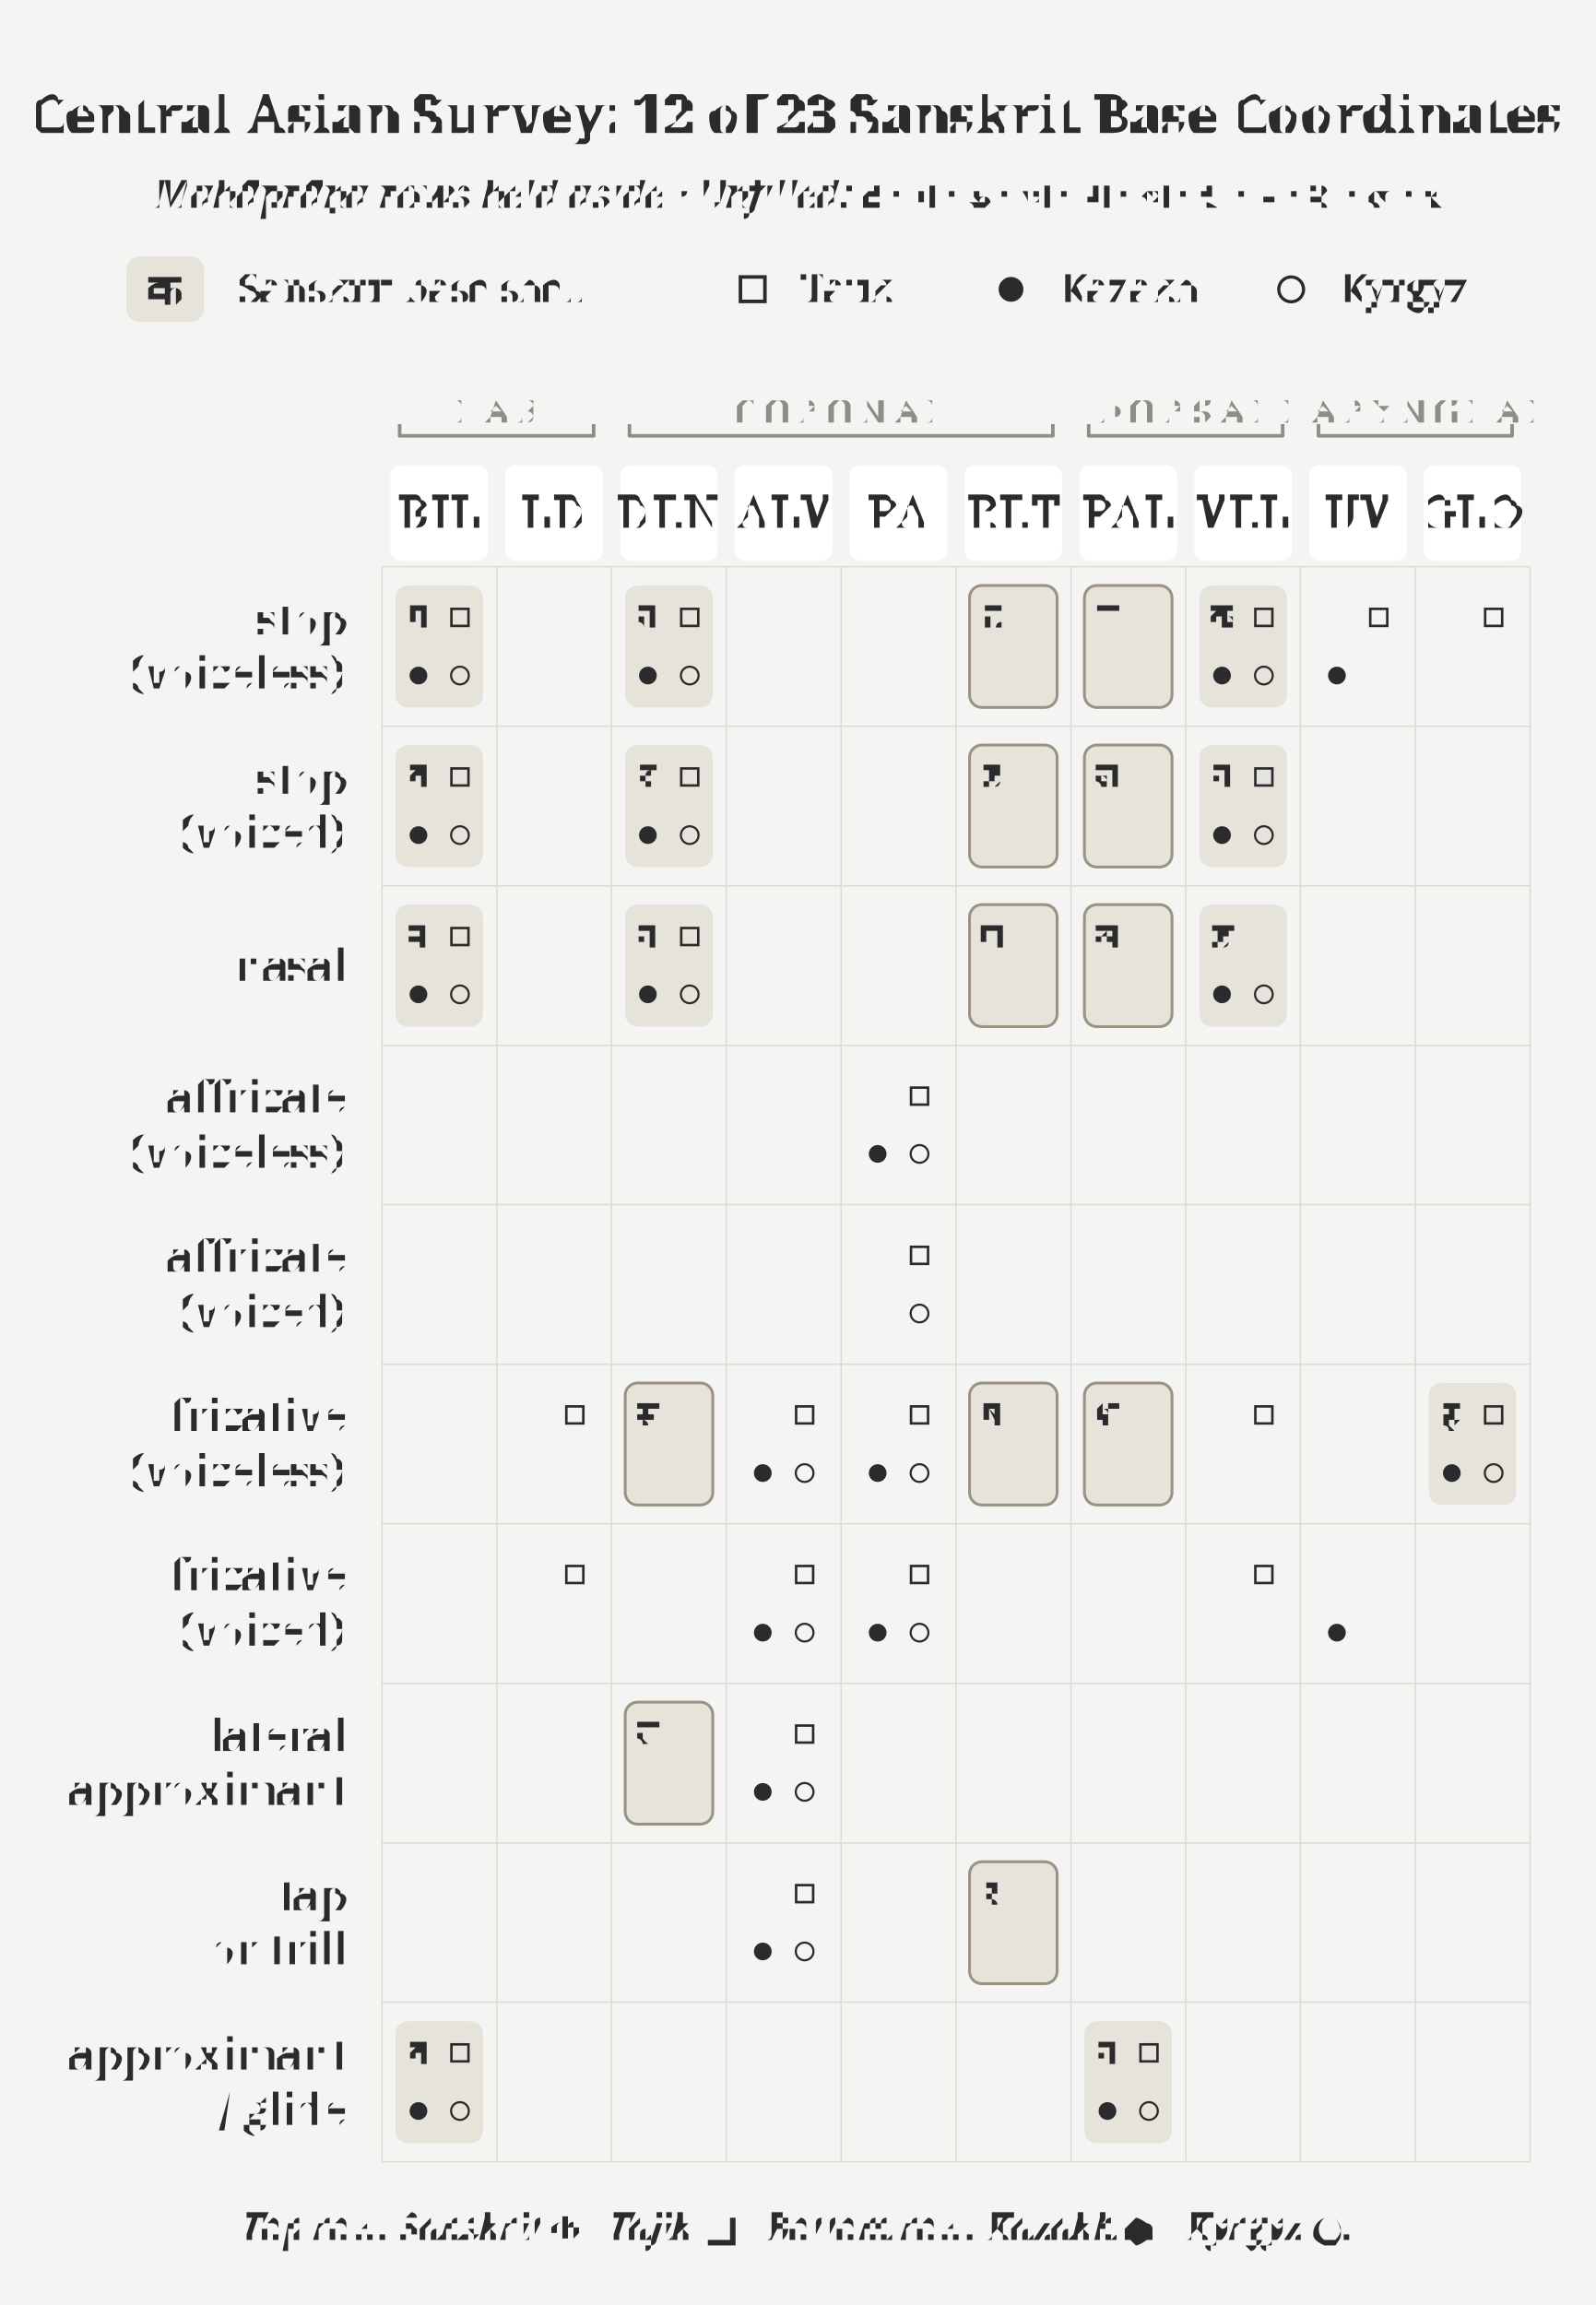
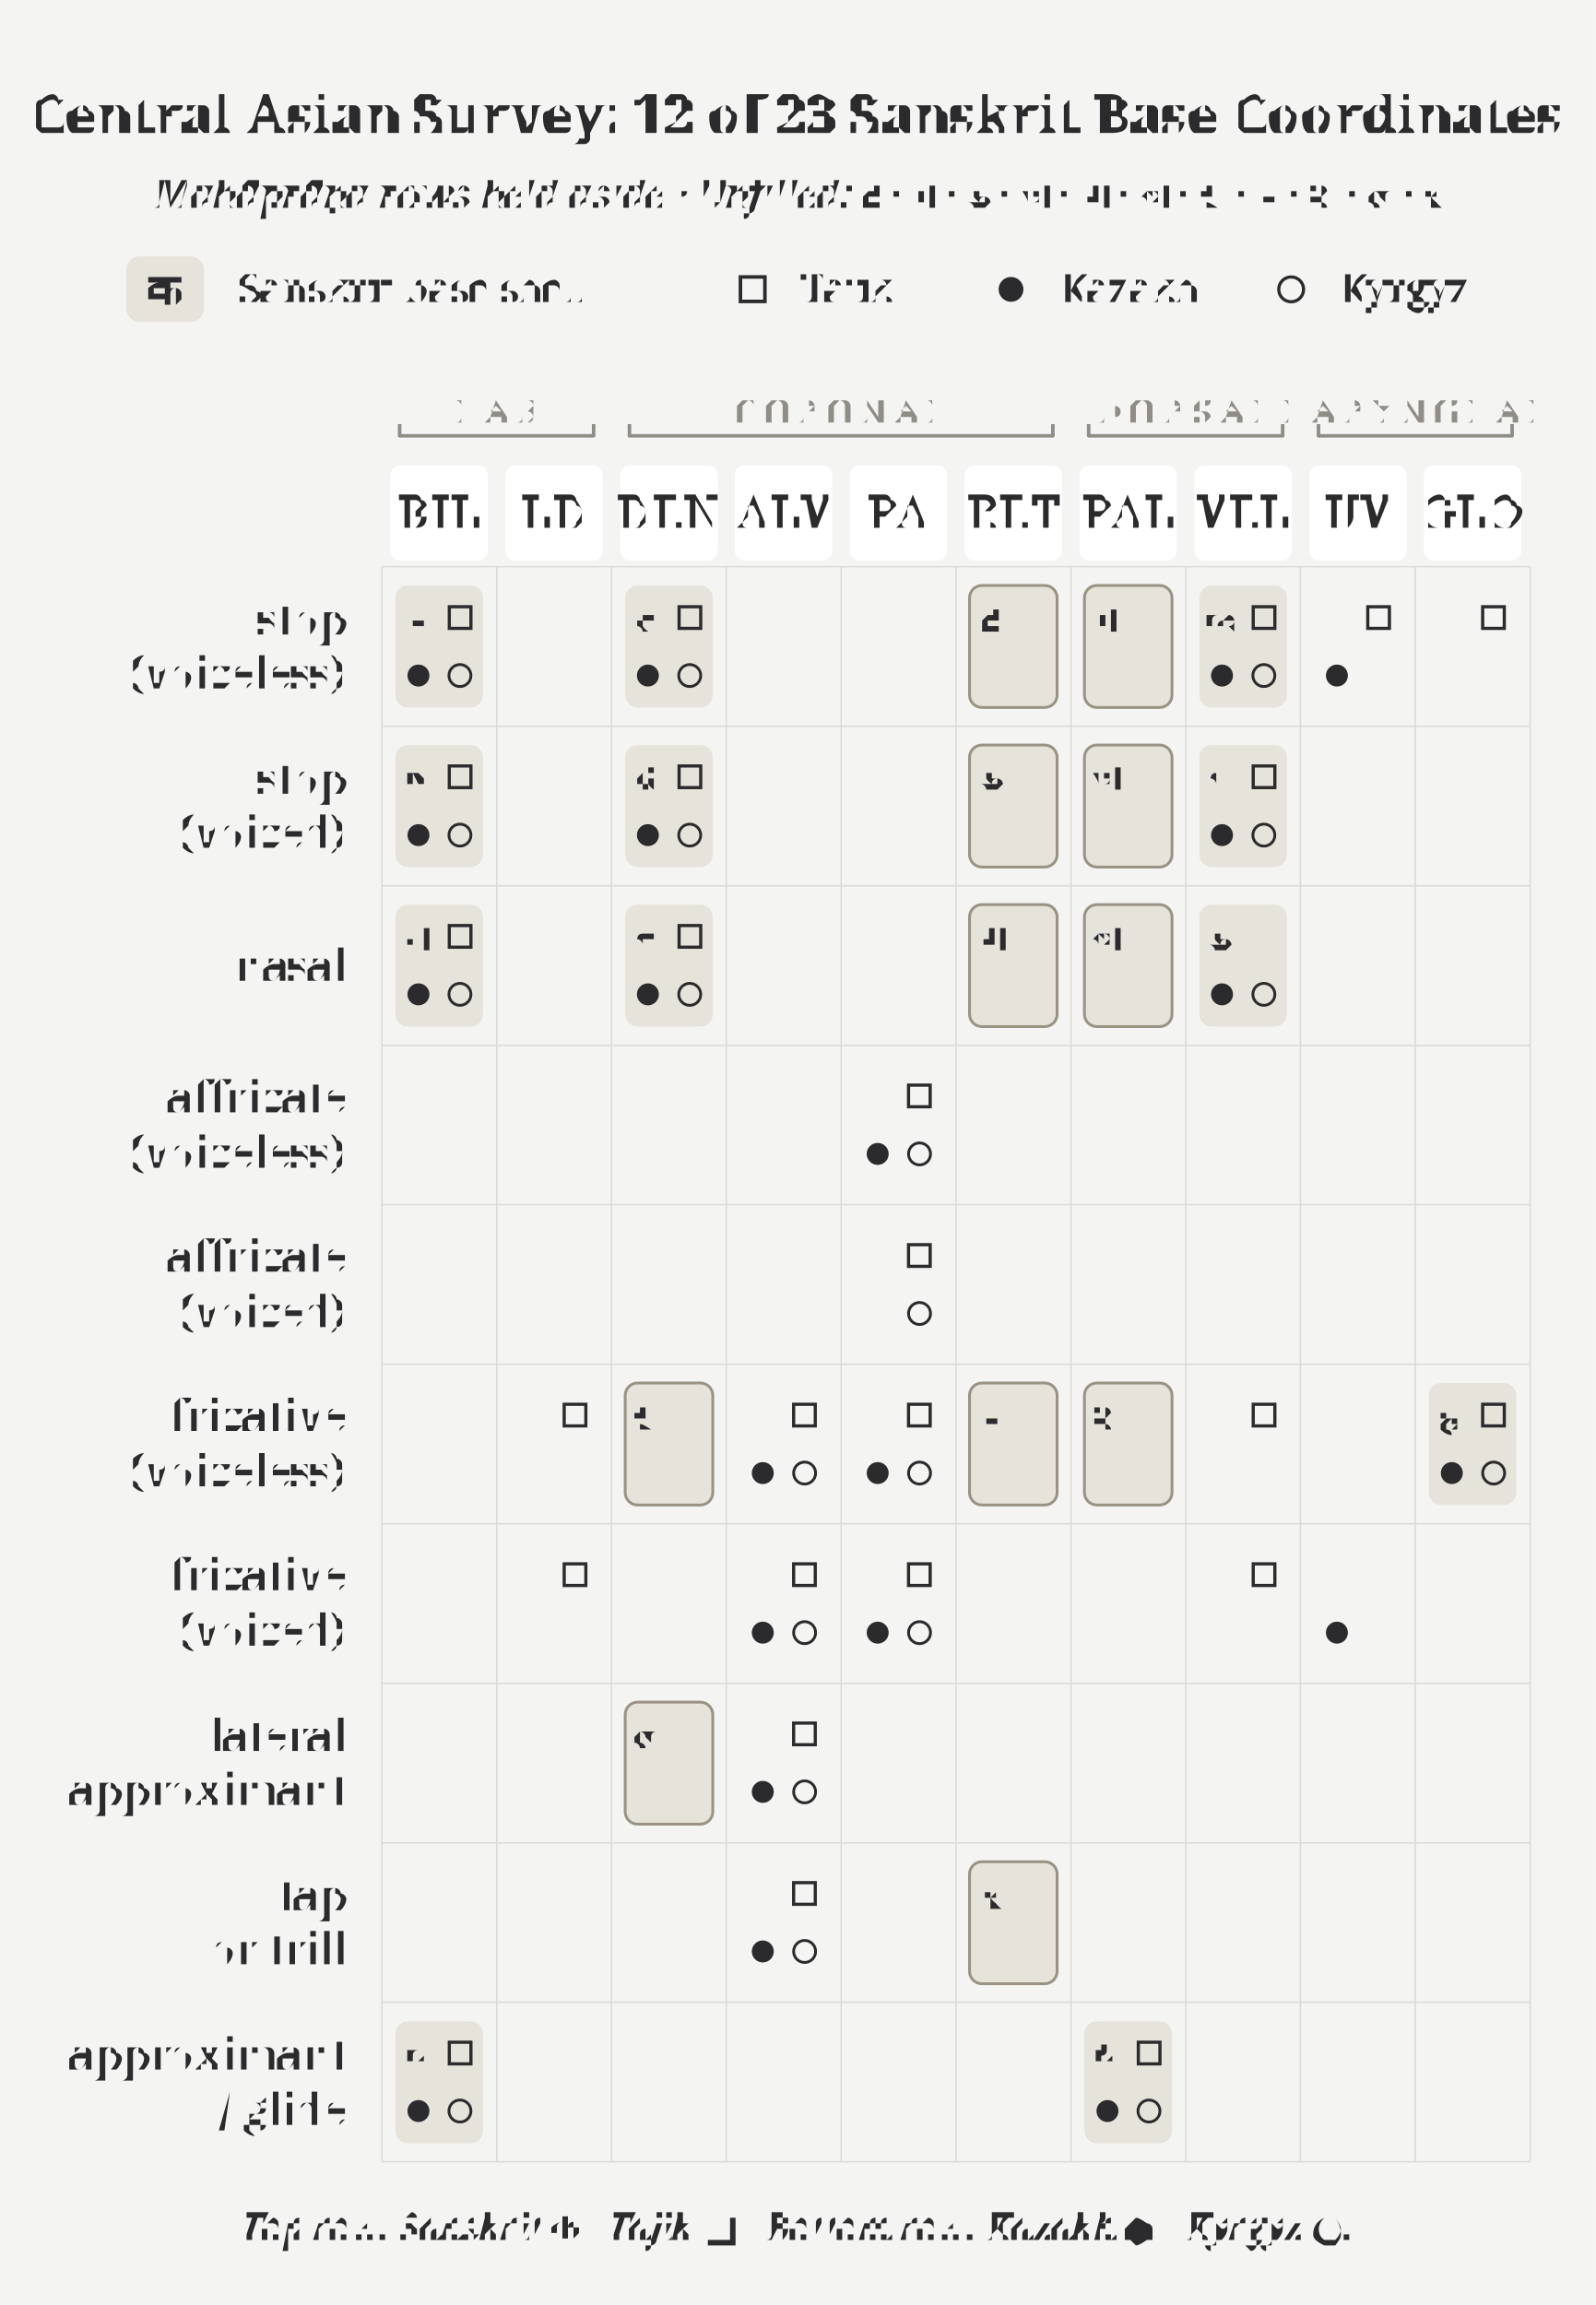
<svg xmlns="http://www.w3.org/2000/svg" width="4.5in" height="6.5in" viewBox="0 0 4.5 6.5">
  <rect x="0" y="0" width="4.5" height="6.5" fill="#f4f4f3" />
  <text x="2.25" y="0.32" text-anchor="middle" dominant-baseline="middle" font-size="0.151" font-weight="700" fill="#2b2b2d" font-family="'Gentium Book Plus', Charter, 'Charis SIL', Georgia, serif">Central Asian Survey: 12 of 23 Sanskrit Base Coordinates</text>
  <text x="2.25" y="0.547" text-anchor="middle" dominant-baseline="middle" font-size="0.111" font-style="italic" fill="#2b2b2d" font-family="'Gentium Book Plus', Charter, 'Charis SIL', Georgia, serif">Mahāprāṇa rows held aside · Unfilled: <tspan font-style="normal" font-family="'Adobe Devanagari', 'Noto Sans Devanagari', 'Mangal', 'Kohinoor Devanagari', serif">ट · च · ड · ज · ण · ञ · स · ष · श · ल · र</tspan>
  </text>
  <rect x="1.115" y="1.651" width="0.247" height="0.344" rx="0.035" fill="#e6e3db" stroke="none" />
  <rect x="1.115" y="2.101" width="0.247" height="0.344" rx="0.035" fill="#e6e3db" stroke="none" />
  <rect x="1.115" y="2.551" width="0.247" height="0.344" rx="0.035" fill="#e6e3db" stroke="none" />
  <rect x="1.115" y="5.7" width="0.247" height="0.344" rx="0.035" fill="#e6e3db" stroke="none" />
  <rect x="1.763" y="1.651" width="0.247" height="0.344" rx="0.035" fill="#e6e3db" stroke="none" />
  <rect x="1.763" y="2.101" width="0.247" height="0.344" rx="0.035" fill="#e6e3db" stroke="none" />
  <rect x="1.763" y="3.9" width="0.247" height="0.344" rx="0.035" fill="#e6e3db" stroke="#9a9384" stroke-width="0.008" />
  <rect x="1.763" y="2.551" width="0.247" height="0.344" rx="0.035" fill="#e6e3db" stroke="none" />
  <rect x="1.763" y="4.8" width="0.247" height="0.344" rx="0.035" fill="#e6e3db" stroke="#9a9384" stroke-width="0.008" />
  <rect x="2.734" y="1.651" width="0.247" height="0.344" rx="0.035" fill="#e6e3db" stroke="#9a9384" stroke-width="0.008" />
  <rect x="2.734" y="2.101" width="0.247" height="0.344" rx="0.035" fill="#e6e3db" stroke="#9a9384" stroke-width="0.008" />
  <rect x="2.734" y="3.9" width="0.247" height="0.344" rx="0.035" fill="#e6e3db" stroke="#9a9384" stroke-width="0.008" />
  <rect x="2.734" y="2.551" width="0.247" height="0.344" rx="0.035" fill="#e6e3db" stroke="#9a9384" stroke-width="0.008" />
  <rect x="2.734" y="5.25" width="0.247" height="0.344" rx="0.035" fill="#e6e3db" stroke="#9a9384" stroke-width="0.008" />
  <rect x="3.058" y="1.651" width="0.247" height="0.344" rx="0.035" fill="#e6e3db" stroke="#9a9384" stroke-width="0.008" />
  <rect x="3.058" y="2.101" width="0.247" height="0.344" rx="0.035" fill="#e6e3db" stroke="#9a9384" stroke-width="0.008" />
  <rect x="3.058" y="3.9" width="0.247" height="0.344" rx="0.035" fill="#e6e3db" stroke="#9a9384" stroke-width="0.008" />
  <rect x="3.058" y="2.551" width="0.247" height="0.344" rx="0.035" fill="#e6e3db" stroke="#9a9384" stroke-width="0.008" />
  <rect x="3.058" y="5.7" width="0.247" height="0.344" rx="0.035" fill="#e6e3db" stroke="none" />
  <rect x="3.382" y="1.651" width="0.247" height="0.344" rx="0.035" fill="#e6e3db" stroke="none" />
  <rect x="3.382" y="2.101" width="0.247" height="0.344" rx="0.035" fill="#e6e3db" stroke="none" />
  <rect x="3.382" y="2.551" width="0.247" height="0.344" rx="0.035" fill="#e6e3db" stroke="none" />
  <rect x="4.029" y="3.9" width="0.247" height="0.344" rx="0.035" fill="#e6e3db" stroke="none" />
  <rect x="0.356" y="0.723" width="0.219" height="0.185" rx="0.038" fill="#e6e3db" stroke="none" />
  <text x="0.465" y="0.816" text-anchor="middle" dominant-baseline="middle" font-size="0.125" fill="#2b2b2d" font-family="'Adobe Devanagari', 'Noto Sans Devanagari', 'Mangal', 'Kohinoor Devanagari', serif">क</text>
  <text x="0.676" y="0.855" font-size="0.111" fill="#2b2b2d" font-family="'Gentium Book Plus', Charter, 'Charis SIL', Georgia, serif">Sanskrit base shell</text>
  <rect x="2.088" y="0.781" width="0.069" height="0.069" fill="none" stroke="#2b2b2d" stroke-width="0.01" />
  <text x="2.258" y="0.855" font-size="0.111" fill="#2b2b2d" font-family="'Gentium Book Plus', Charter, 'Charis SIL', Georgia, serif">Tajik</text>
  <circle cx="2.851" cy="0.816" r="0.035" fill="#2b2b2d" />
  <text x="2.987" y="0.855" font-size="0.111" fill="#2b2b2d" font-family="'Gentium Book Plus', Charter, 'Charis SIL', Georgia, serif">Kazakh</text>
  <circle cx="3.641" cy="0.816" r="0.035" fill="none" stroke="#2b2b2d" stroke-width="0.009" />
  <text x="3.778" y="0.855" font-size="0.111" fill="#2b2b2d" font-family="'Gentium Book Plus', Charter, 'Charis SIL', Georgia, serif">Kyrgyz</text>
  <path d="M 1.127 1.229 L 1.674 1.229" stroke="#8f8d86" stroke-width="0.01" stroke-linecap="round" />
  <path d="M 1.127 1.229 L 1.127 1.196" stroke="#8f8d86" stroke-width="0.01" />
  <path d="M 1.674 1.229 L 1.674 1.196" stroke="#8f8d86" stroke-width="0.01" />
  <text x="1.401" y="1.159" text-anchor="middle" dominant-baseline="middle" font-size="0.091" letter-spacing="0.025" fill="#8f8d86" font-family="'Gentium Book Plus', Charter, 'Charis SIL', Georgia, serif">LAB</text>
  <path d="M 1.775 1.229 L 2.969 1.229" stroke="#8f8d86" stroke-width="0.01" stroke-linecap="round" />
  <path d="M 1.775 1.229 L 1.775 1.196" stroke="#8f8d86" stroke-width="0.01" />
  <path d="M 2.969 1.229 L 2.969 1.196" stroke="#8f8d86" stroke-width="0.01" />
  <text x="2.372" y="1.159" text-anchor="middle" dominant-baseline="middle" font-size="0.091" letter-spacing="0.025" fill="#8f8d86" font-family="'Gentium Book Plus', Charter, 'Charis SIL', Georgia, serif">CORONAL</text>
  <path d="M 3.07 1.229 L 3.617 1.229" stroke="#8f8d86" stroke-width="0.01" stroke-linecap="round" />
  <path d="M 3.07 1.229 L 3.07 1.196" stroke="#8f8d86" stroke-width="0.01" />
  <path d="M 3.617 1.229 L 3.617 1.196" stroke="#8f8d86" stroke-width="0.01" />
  <text x="3.344" y="1.159" text-anchor="middle" dominant-baseline="middle" font-size="0.091" letter-spacing="0.025" fill="#8f8d86" font-family="'Gentium Book Plus', Charter, 'Charis SIL', Georgia, serif">DORSAL</text>
  <path d="M 3.718 1.229 L 4.264 1.229" stroke="#8f8d86" stroke-width="0.01" stroke-linecap="round" />
  <path d="M 3.718 1.229 L 3.718 1.196" stroke="#8f8d86" stroke-width="0.01" />
  <path d="M 4.264 1.229 L 4.264 1.196" stroke="#8f8d86" stroke-width="0.01" />
  <text x="3.991" y="1.159" text-anchor="middle" dominant-baseline="middle" font-size="0.091" letter-spacing="0.025" fill="#8f8d86" font-family="'Gentium Book Plus', Charter, 'Charis SIL', Georgia, serif">LARYNGEAL</text>
  <rect x="1.101" y="1.312" width="0.275" height="0.269" rx="0.029" fill="#ffffff" stroke="none" />
  <text x="1.239" y="1.447" text-anchor="middle" dominant-baseline="middle" font-size="0.125" letter-spacing="0.01" fill="#2b2b2d" font-family="'Gentium Book Plus', Charter, 'Charis SIL', Georgia, serif">BIL</text>
  <rect x="1.425" y="1.312" width="0.275" height="0.269" rx="0.029" fill="#ffffff" stroke="none" />
  <text x="1.562" y="1.447" text-anchor="middle" dominant-baseline="middle" font-size="0.125" letter-spacing="0.01" fill="#2b2b2d" font-family="'Gentium Book Plus', Charter, 'Charis SIL', Georgia, serif">LD</text>
  <rect x="1.749" y="1.312" width="0.275" height="0.269" rx="0.029" fill="#ffffff" stroke="none" />
  <text x="1.886" y="1.447" text-anchor="middle" dominant-baseline="middle" font-size="0.125" letter-spacing="0.01" fill="#2b2b2d" font-family="'Gentium Book Plus', Charter, 'Charis SIL', Georgia, serif">DEN</text>
  <rect x="2.072" y="1.312" width="0.275" height="0.269" rx="0.029" fill="#ffffff" stroke="none" />
  <text x="2.21" y="1.447" text-anchor="middle" dominant-baseline="middle" font-size="0.125" letter-spacing="0.01" fill="#2b2b2d" font-family="'Gentium Book Plus', Charter, 'Charis SIL', Georgia, serif">ALV</text>
  <rect x="2.396" y="1.312" width="0.275" height="0.269" rx="0.029" fill="#ffffff" stroke="none" />
  <text x="2.534" y="1.447" text-anchor="middle" dominant-baseline="middle" font-size="0.125" letter-spacing="0.01" fill="#2b2b2d" font-family="'Gentium Book Plus', Charter, 'Charis SIL', Georgia, serif">PA</text>
  <rect x="2.72" y="1.312" width="0.275" height="0.269" rx="0.029" fill="#ffffff" stroke="none" />
  <text x="2.858" y="1.447" text-anchor="middle" dominant-baseline="middle" font-size="0.125" letter-spacing="0.01" fill="#2b2b2d" font-family="'Gentium Book Plus', Charter, 'Charis SIL', Georgia, serif">RET</text>
  <rect x="3.044" y="1.312" width="0.275" height="0.269" rx="0.029" fill="#ffffff" stroke="none" />
  <text x="3.182" y="1.447" text-anchor="middle" dominant-baseline="middle" font-size="0.125" letter-spacing="0.01" fill="#2b2b2d" font-family="'Gentium Book Plus', Charter, 'Charis SIL', Georgia, serif">PAL</text>
  <rect x="3.368" y="1.312" width="0.275" height="0.269" rx="0.029" fill="#ffffff" stroke="none" />
  <text x="3.505" y="1.447" text-anchor="middle" dominant-baseline="middle" font-size="0.125" letter-spacing="0.01" fill="#2b2b2d" font-family="'Gentium Book Plus', Charter, 'Charis SIL', Georgia, serif">VEL</text>
  <rect x="3.692" y="1.312" width="0.275" height="0.269" rx="0.029" fill="#ffffff" stroke="none" />
  <text x="3.829" y="1.447" text-anchor="middle" dominant-baseline="middle" font-size="0.125" letter-spacing="0.01" fill="#2b2b2d" font-family="'Gentium Book Plus', Charter, 'Charis SIL', Georgia, serif">UV</text>
  <rect x="4.015" y="1.312" width="0.275" height="0.269" rx="0.029" fill="#ffffff" stroke="none" />
  <text x="4.153" y="1.447" text-anchor="middle" dominant-baseline="middle" font-size="0.125" letter-spacing="0.01" fill="#2b2b2d" font-family="'Gentium Book Plus', Charter, 'Charis SIL', Georgia, serif">GLO</text>
  <line x1="1.077" y1="1.598" x2="1.077" y2="6.096" stroke="#dcdad4" stroke-width="0.004" />
  <line x1="1.401" y1="1.598" x2="1.401" y2="6.096" stroke="#dcdad4" stroke-width="0.004" />
  <line x1="1.724" y1="1.598" x2="1.724" y2="6.096" stroke="#dcdad4" stroke-width="0.004" />
  <line x1="2.048" y1="1.598" x2="2.048" y2="6.096" stroke="#dcdad4" stroke-width="0.004" />
  <line x1="2.372" y1="1.598" x2="2.372" y2="6.096" stroke="#dcdad4" stroke-width="0.004" />
  <line x1="2.696" y1="1.598" x2="2.696" y2="6.096" stroke="#dcdad4" stroke-width="0.004" />
  <line x1="3.02" y1="1.598" x2="3.02" y2="6.096" stroke="#dcdad4" stroke-width="0.004" />
  <line x1="3.344" y1="1.598" x2="3.344" y2="6.096" stroke="#dcdad4" stroke-width="0.004" />
  <line x1="3.667" y1="1.598" x2="3.667" y2="6.096" stroke="#dcdad4" stroke-width="0.004" />
  <line x1="3.991" y1="1.598" x2="3.991" y2="6.096" stroke="#dcdad4" stroke-width="0.004" />
  <line x1="4.315" y1="1.598" x2="4.315" y2="6.096" stroke="#dcdad4" stroke-width="0.004" />
  <line x1="1.077" y1="1.598" x2="4.315" y2="1.598" stroke="#dcdad4" stroke-width="0.004" />
  <line x1="1.077" y1="2.048" x2="4.315" y2="2.048" stroke="#dcdad4" stroke-width="0.004" />
  <line x1="1.077" y1="2.498" x2="4.315" y2="2.498" stroke="#dcdad4" stroke-width="0.004" />
  <line x1="1.077" y1="2.948" x2="4.315" y2="2.948" stroke="#dcdad4" stroke-width="0.004" />
  <line x1="1.077" y1="3.397" x2="4.315" y2="3.397" stroke="#dcdad4" stroke-width="0.004" />
  <line x1="1.077" y1="3.847" x2="4.315" y2="3.847" stroke="#dcdad4" stroke-width="0.004" />
  <line x1="1.077" y1="4.297" x2="4.315" y2="4.297" stroke="#dcdad4" stroke-width="0.004" />
  <line x1="1.077" y1="4.747" x2="4.315" y2="4.747" stroke="#dcdad4" stroke-width="0.004" />
  <line x1="1.077" y1="5.197" x2="4.315" y2="5.197" stroke="#dcdad4" stroke-width="0.004" />
  <line x1="1.077" y1="5.646" x2="4.315" y2="5.646" stroke="#dcdad4" stroke-width="0.004" />
  <line x1="1.077" y1="6.096" x2="4.315" y2="6.096" stroke="#dcdad4" stroke-width="0.004" />
  <text x="0.976" y="1.746" text-anchor="end" dominant-baseline="middle" font-size="0.125" fill="#2b2b2d" font-family="'Gentium Book Plus', Charter, 'Charis SIL', Georgia, serif">stop</text>
  <text x="0.976" y="1.9" text-anchor="end" dominant-baseline="middle" font-size="0.125" fill="#2b2b2d" font-family="'Gentium Book Plus', Charter, 'Charis SIL', Georgia, serif">(voiceless)</text>
  <text x="0.976" y="2.196" text-anchor="end" dominant-baseline="middle" font-size="0.125" fill="#2b2b2d" font-family="'Gentium Book Plus', Charter, 'Charis SIL', Georgia, serif">stop</text>
  <text x="0.976" y="2.35" text-anchor="end" dominant-baseline="middle" font-size="0.125" fill="#2b2b2d" font-family="'Gentium Book Plus', Charter, 'Charis SIL', Georgia, serif">(voiced)</text>
  <text x="0.976" y="2.723" text-anchor="end" dominant-baseline="middle" font-size="0.125" fill="#2b2b2d" font-family="'Gentium Book Plus', Charter, 'Charis SIL', Georgia, serif">nasal</text>
  <text x="0.976" y="3.095" text-anchor="end" dominant-baseline="middle" font-size="0.125" fill="#2b2b2d" font-family="'Gentium Book Plus', Charter, 'Charis SIL', Georgia, serif">affricate</text>
  <text x="0.976" y="3.25" text-anchor="end" dominant-baseline="middle" font-size="0.125" fill="#2b2b2d" font-family="'Gentium Book Plus', Charter, 'Charis SIL', Georgia, serif">(voiceless)</text>
  <text x="0.976" y="3.545" text-anchor="end" dominant-baseline="middle" font-size="0.125" fill="#2b2b2d" font-family="'Gentium Book Plus', Charter, 'Charis SIL', Georgia, serif">affricate</text>
  <text x="0.976" y="3.7" text-anchor="end" dominant-baseline="middle" font-size="0.125" fill="#2b2b2d" font-family="'Gentium Book Plus', Charter, 'Charis SIL', Georgia, serif">(voiced)</text>
  <text x="0.976" y="3.995" text-anchor="end" dominant-baseline="middle" font-size="0.125" fill="#2b2b2d" font-family="'Gentium Book Plus', Charter, 'Charis SIL', Georgia, serif">fricative</text>
  <text x="0.976" y="4.149" text-anchor="end" dominant-baseline="middle" font-size="0.125" fill="#2b2b2d" font-family="'Gentium Book Plus', Charter, 'Charis SIL', Georgia, serif">(voiceless)</text>
  <text x="0.976" y="4.444" text-anchor="end" dominant-baseline="middle" font-size="0.125" fill="#2b2b2d" font-family="'Gentium Book Plus', Charter, 'Charis SIL', Georgia, serif">fricative</text>
  <text x="0.976" y="4.599" text-anchor="end" dominant-baseline="middle" font-size="0.125" fill="#2b2b2d" font-family="'Gentium Book Plus', Charter, 'Charis SIL', Georgia, serif">(voiced)</text>
  <text x="0.976" y="4.894" text-anchor="end" dominant-baseline="middle" font-size="0.125" fill="#2b2b2d" font-family="'Gentium Book Plus', Charter, 'Charis SIL', Georgia, serif">lateral</text>
  <text x="0.976" y="5.049" text-anchor="end" dominant-baseline="middle" font-size="0.125" fill="#2b2b2d" font-family="'Gentium Book Plus', Charter, 'Charis SIL', Georgia, serif">approximant</text>
  <text x="0.976" y="5.344" text-anchor="end" dominant-baseline="middle" font-size="0.125" fill="#2b2b2d" font-family="'Gentium Book Plus', Charter, 'Charis SIL', Georgia, serif">tap</text>
  <text x="0.976" y="5.499" text-anchor="end" dominant-baseline="middle" font-size="0.125" fill="#2b2b2d" font-family="'Gentium Book Plus', Charter, 'Charis SIL', Georgia, serif">or trill</text>
  <text x="0.976" y="5.794" text-anchor="end" dominant-baseline="middle" font-size="0.125" fill="#2b2b2d" font-family="'Gentium Book Plus', Charter, 'Charis SIL', Georgia, serif">approximant</text>
  <text x="0.976" y="5.949" text-anchor="end" dominant-baseline="middle" font-size="0.125" fill="#2b2b2d" font-family="'Gentium Book Plus', Charter, 'Charis SIL', Georgia, serif">/ glide</text>
-   <circle cx="1.18" cy="1.905" r="0.025" fill="#2b2b2d" />
-   <circle cx="1.18" cy="2.355" r="0.025" fill="#2b2b2d" />
-   <circle cx="1.18" cy="2.804" r="0.025" fill="#2b2b2d" />
-   <circle cx="1.18" cy="5.953" r="0.025" fill="#2b2b2d" />
-   <circle cx="1.827" cy="1.905" r="0.025" fill="#2b2b2d" />
-   <circle cx="1.827" cy="2.355" r="0.025" fill="#2b2b2d" />
-   <circle cx="1.827" cy="2.804" r="0.025" fill="#2b2b2d" />
-   <circle cx="2.151" cy="4.154" r="0.025" fill="#2b2b2d" />
-   <circle cx="2.151" cy="4.604" r="0.025" fill="#2b2b2d" />
-   <circle cx="2.151" cy="5.053" r="0.025" fill="#2b2b2d" />
-   <circle cx="2.151" cy="5.503" r="0.025" fill="#2b2b2d" />
-   <circle cx="2.475" cy="3.254" r="0.025" fill="#2b2b2d" />
-   <circle cx="2.475" cy="4.154" r="0.025" fill="#2b2b2d" />
-   <circle cx="2.475" cy="4.604" r="0.025" fill="#2b2b2d" />
-   <circle cx="3.123" cy="5.953" r="0.025" fill="#2b2b2d" />
-   <circle cx="3.446" cy="1.905" r="0.025" fill="#2b2b2d" />
-   <circle cx="3.446" cy="2.355" r="0.025" fill="#2b2b2d" />
-   <circle cx="3.446" cy="2.804" r="0.025" fill="#2b2b2d" />
-   <circle cx="3.77" cy="1.905" r="0.025" fill="#2b2b2d" />
-   <circle cx="3.77" cy="4.604" r="0.025" fill="#2b2b2d" />
-   <circle cx="4.094" cy="4.154" r="0.025" fill="#2b2b2d" />
-   <circle cx="1.297" cy="1.905" r="0.025" fill="none" stroke="#2b2b2d" stroke-width="0.006" />
-   <circle cx="1.297" cy="2.355" r="0.025" fill="none" stroke="#2b2b2d" stroke-width="0.006" />
-   <circle cx="1.297" cy="2.804" r="0.025" fill="none" stroke="#2b2b2d" stroke-width="0.006" />
-   <circle cx="1.297" cy="5.953" r="0.025" fill="none" stroke="#2b2b2d" stroke-width="0.006" />
-   <circle cx="1.945" cy="1.905" r="0.025" fill="none" stroke="#2b2b2d" stroke-width="0.006" />
-   <circle cx="1.945" cy="2.355" r="0.025" fill="none" stroke="#2b2b2d" stroke-width="0.006" />
-   <circle cx="1.945" cy="2.804" r="0.025" fill="none" stroke="#2b2b2d" stroke-width="0.006" />
-   <circle cx="2.269" cy="4.154" r="0.025" fill="none" stroke="#2b2b2d" stroke-width="0.006" />
-   <circle cx="2.269" cy="4.604" r="0.025" fill="none" stroke="#2b2b2d" stroke-width="0.006" />
-   <circle cx="2.269" cy="5.053" r="0.025" fill="none" stroke="#2b2b2d" stroke-width="0.006" />
-   <circle cx="2.269" cy="5.503" r="0.025" fill="none" stroke="#2b2b2d" stroke-width="0.006" />
-   <circle cx="2.593" cy="3.254" r="0.025" fill="none" stroke="#2b2b2d" stroke-width="0.006" />
-   <circle cx="2.593" cy="3.704" r="0.025" fill="none" stroke="#2b2b2d" stroke-width="0.006" />
-   <circle cx="2.593" cy="4.154" r="0.025" fill="none" stroke="#2b2b2d" stroke-width="0.006" />
-   <circle cx="2.593" cy="4.604" r="0.025" fill="none" stroke="#2b2b2d" stroke-width="0.006" />
-   <circle cx="3.24" cy="5.953" r="0.025" fill="none" stroke="#2b2b2d" stroke-width="0.006" />
-   <circle cx="3.564" cy="1.905" r="0.025" fill="none" stroke="#2b2b2d" stroke-width="0.006" />
-   <circle cx="3.564" cy="2.355" r="0.025" fill="none" stroke="#2b2b2d" stroke-width="0.006" />
-   <circle cx="3.564" cy="2.804" r="0.025" fill="none" stroke="#2b2b2d" stroke-width="0.006" />
-   <circle cx="4.212" cy="4.154" r="0.025" fill="none" stroke="#2b2b2d" stroke-width="0.006" />
-   <rect x="1.273" y="1.717" width="0.048" height="0.048" fill="none" stroke="#2b2b2d" stroke-width="0.007" />
-   <rect x="1.273" y="2.167" width="0.048" height="0.048" fill="none" stroke="#2b2b2d" stroke-width="0.007" />
-   <rect x="1.273" y="2.617" width="0.048" height="0.048" fill="none" stroke="#2b2b2d" stroke-width="0.007" />
-   <rect x="1.273" y="5.765" width="0.048" height="0.048" fill="none" stroke="#2b2b2d" stroke-width="0.007" />
-   <rect x="1.597" y="3.966" width="0.048" height="0.048" fill="none" stroke="#2b2b2d" stroke-width="0.007" />
-   <rect x="1.597" y="4.416" width="0.048" height="0.048" fill="none" stroke="#2b2b2d" stroke-width="0.007" />
-   <rect x="1.921" y="1.717" width="0.048" height="0.048" fill="none" stroke="#2b2b2d" stroke-width="0.007" />
-   <rect x="1.921" y="2.167" width="0.048" height="0.048" fill="none" stroke="#2b2b2d" stroke-width="0.007" />
-   <rect x="1.921" y="2.617" width="0.048" height="0.048" fill="none" stroke="#2b2b2d" stroke-width="0.007" />
-   <rect x="2.245" y="3.966" width="0.048" height="0.048" fill="none" stroke="#2b2b2d" stroke-width="0.007" />
-   <rect x="2.245" y="4.416" width="0.048" height="0.048" fill="none" stroke="#2b2b2d" stroke-width="0.007" />
-   <rect x="2.245" y="4.866" width="0.048" height="0.048" fill="none" stroke="#2b2b2d" stroke-width="0.007" />
-   <rect x="2.245" y="5.316" width="0.048" height="0.048" fill="none" stroke="#2b2b2d" stroke-width="0.007" />
-   <rect x="2.569" y="3.067" width="0.048" height="0.048" fill="none" stroke="#2b2b2d" stroke-width="0.007" />
-   <rect x="2.569" y="3.516" width="0.048" height="0.048" fill="none" stroke="#2b2b2d" stroke-width="0.007" />
-   <rect x="2.569" y="3.966" width="0.048" height="0.048" fill="none" stroke="#2b2b2d" stroke-width="0.007" />
-   <rect x="2.569" y="4.416" width="0.048" height="0.048" fill="none" stroke="#2b2b2d" stroke-width="0.007" />
-   <rect x="3.216" y="5.765" width="0.048" height="0.048" fill="none" stroke="#2b2b2d" stroke-width="0.007" />
-   <rect x="3.54" y="1.717" width="0.048" height="0.048" fill="none" stroke="#2b2b2d" stroke-width="0.007" />
-   <rect x="3.54" y="2.167" width="0.048" height="0.048" fill="none" stroke="#2b2b2d" stroke-width="0.007" />
-   <rect x="3.54" y="3.966" width="0.048" height="0.048" fill="none" stroke="#2b2b2d" stroke-width="0.007" />
-   <rect x="3.54" y="4.416" width="0.048" height="0.048" fill="none" stroke="#2b2b2d" stroke-width="0.007" />
-   <rect x="3.864" y="1.717" width="0.048" height="0.048" fill="none" stroke="#2b2b2d" stroke-width="0.007" />
-   <rect x="4.188" y="1.717" width="0.048" height="0.048" fill="none" stroke="#2b2b2d" stroke-width="0.007" />
-   <rect x="4.188" y="3.966" width="0.048" height="0.048" fill="none" stroke="#2b2b2d" stroke-width="0.007" />
-   <text x="1.18" y="1.741" text-anchor="middle" dominant-baseline="middle" font-size="0.088" fill="#2b2b2d" font-family="'Adobe Devanagari', 'Noto Sans Devanagari', 'Mangal', 'Kohinoor Devanagari', serif">प</text>
-   <text x="1.18" y="2.191" text-anchor="middle" dominant-baseline="middle" font-size="0.088" fill="#2b2b2d" font-family="'Adobe Devanagari', 'Noto Sans Devanagari', 'Mangal', 'Kohinoor Devanagari', serif">ब</text>
-   <text x="1.18" y="2.641" text-anchor="middle" dominant-baseline="middle" font-size="0.088" fill="#2b2b2d" font-family="'Adobe Devanagari', 'Noto Sans Devanagari', 'Mangal', 'Kohinoor Devanagari', serif">म</text>
-   <text x="1.18" y="5.79" text-anchor="middle" dominant-baseline="middle" font-size="0.088" fill="#2b2b2d" font-family="'Adobe Devanagari', 'Noto Sans Devanagari', 'Mangal', 'Kohinoor Devanagari', serif">व</text>
-   <text x="1.827" y="1.741" text-anchor="middle" dominant-baseline="middle" font-size="0.088" fill="#2b2b2d" font-family="'Adobe Devanagari', 'Noto Sans Devanagari', 'Mangal', 'Kohinoor Devanagari', serif">त</text>
-   <text x="1.827" y="2.191" text-anchor="middle" dominant-baseline="middle" font-size="0.088" fill="#2b2b2d" font-family="'Adobe Devanagari', 'Noto Sans Devanagari', 'Mangal', 'Kohinoor Devanagari', serif">द</text>
-   <text x="1.827" y="3.99" text-anchor="middle" dominant-baseline="middle" font-size="0.088" fill="#2b2b2d" font-family="'Adobe Devanagari', 'Noto Sans Devanagari', 'Mangal', 'Kohinoor Devanagari', serif">स</text>
-   <text x="1.827" y="2.641" text-anchor="middle" dominant-baseline="middle" font-size="0.088" fill="#2b2b2d" font-family="'Adobe Devanagari', 'Noto Sans Devanagari', 'Mangal', 'Kohinoor Devanagari', serif">न</text>
-   <text x="1.827" y="4.89" text-anchor="middle" dominant-baseline="middle" font-size="0.088" fill="#2b2b2d" font-family="'Adobe Devanagari', 'Noto Sans Devanagari', 'Mangal', 'Kohinoor Devanagari', serif">ल</text>
-   <text x="2.799" y="1.741" text-anchor="middle" dominant-baseline="middle" font-size="0.088" fill="#2b2b2d" font-family="'Adobe Devanagari', 'Noto Sans Devanagari', 'Mangal', 'Kohinoor Devanagari', serif">ट</text>
-   <text x="2.799" y="2.191" text-anchor="middle" dominant-baseline="middle" font-size="0.088" fill="#2b2b2d" font-family="'Adobe Devanagari', 'Noto Sans Devanagari', 'Mangal', 'Kohinoor Devanagari', serif">ड</text>
-   <text x="2.799" y="3.99" text-anchor="middle" dominant-baseline="middle" font-size="0.088" fill="#2b2b2d" font-family="'Adobe Devanagari', 'Noto Sans Devanagari', 'Mangal', 'Kohinoor Devanagari', serif">ष</text>
-   <text x="2.799" y="2.641" text-anchor="middle" dominant-baseline="middle" font-size="0.088" fill="#2b2b2d" font-family="'Adobe Devanagari', 'Noto Sans Devanagari', 'Mangal', 'Kohinoor Devanagari', serif">ण</text>
-   <text x="2.799" y="5.34" text-anchor="middle" dominant-baseline="middle" font-size="0.088" fill="#2b2b2d" font-family="'Adobe Devanagari', 'Noto Sans Devanagari', 'Mangal', 'Kohinoor Devanagari', serif">र</text>
-   <text x="3.123" y="1.741" text-anchor="middle" dominant-baseline="middle" font-size="0.088" fill="#2b2b2d" font-family="'Adobe Devanagari', 'Noto Sans Devanagari', 'Mangal', 'Kohinoor Devanagari', serif">च</text>
-   <text x="3.123" y="2.191" text-anchor="middle" dominant-baseline="middle" font-size="0.088" fill="#2b2b2d" font-family="'Adobe Devanagari', 'Noto Sans Devanagari', 'Mangal', 'Kohinoor Devanagari', serif">ज</text>
-   <text x="3.123" y="3.99" text-anchor="middle" dominant-baseline="middle" font-size="0.088" fill="#2b2b2d" font-family="'Adobe Devanagari', 'Noto Sans Devanagari', 'Mangal', 'Kohinoor Devanagari', serif">श</text>
-   <text x="3.123" y="2.641" text-anchor="middle" dominant-baseline="middle" font-size="0.088" fill="#2b2b2d" font-family="'Adobe Devanagari', 'Noto Sans Devanagari', 'Mangal', 'Kohinoor Devanagari', serif">ञ</text>
-   <text x="3.123" y="5.79" text-anchor="middle" dominant-baseline="middle" font-size="0.088" fill="#2b2b2d" font-family="'Adobe Devanagari', 'Noto Sans Devanagari', 'Mangal', 'Kohinoor Devanagari', serif">य</text>
-   <text x="3.446" y="1.741" text-anchor="middle" dominant-baseline="middle" font-size="0.088" fill="#2b2b2d" font-family="'Adobe Devanagari', 'Noto Sans Devanagari', 'Mangal', 'Kohinoor Devanagari', serif">क</text>
-   <text x="3.446" y="2.191" text-anchor="middle" dominant-baseline="middle" font-size="0.088" fill="#2b2b2d" font-family="'Adobe Devanagari', 'Noto Sans Devanagari', 'Mangal', 'Kohinoor Devanagari', serif">ग</text>
-   <text x="3.446" y="2.641" text-anchor="middle" dominant-baseline="middle" font-size="0.088" fill="#2b2b2d" font-family="'Adobe Devanagari', 'Noto Sans Devanagari', 'Mangal', 'Kohinoor Devanagari', serif">ङ</text>
-   <text x="4.094" y="3.99" text-anchor="middle" dominant-baseline="middle" font-size="0.088" fill="#2b2b2d" font-family="'Adobe Devanagari', 'Noto Sans Devanagari', 'Mangal', 'Kohinoor Devanagari', serif">ह</text>
+   <circle cx="1.18" cy="1.905" r="0.031" fill="#2b2b2d" />
+   <circle cx="1.18" cy="2.355" r="0.031" fill="#2b2b2d" />
+   <circle cx="1.18" cy="2.804" r="0.031" fill="#2b2b2d" />
+   <circle cx="1.18" cy="5.953" r="0.031" fill="#2b2b2d" />
+   <circle cx="1.827" cy="1.905" r="0.031" fill="#2b2b2d" />
+   <circle cx="1.827" cy="2.355" r="0.031" fill="#2b2b2d" />
+   <circle cx="1.827" cy="2.804" r="0.031" fill="#2b2b2d" />
+   <circle cx="2.151" cy="4.154" r="0.031" fill="#2b2b2d" />
+   <circle cx="2.151" cy="4.604" r="0.031" fill="#2b2b2d" />
+   <circle cx="2.151" cy="5.053" r="0.031" fill="#2b2b2d" />
+   <circle cx="2.151" cy="5.503" r="0.031" fill="#2b2b2d" />
+   <circle cx="2.475" cy="3.254" r="0.031" fill="#2b2b2d" />
+   <circle cx="2.475" cy="4.154" r="0.031" fill="#2b2b2d" />
+   <circle cx="2.475" cy="4.604" r="0.031" fill="#2b2b2d" />
+   <circle cx="3.123" cy="5.953" r="0.031" fill="#2b2b2d" />
+   <circle cx="3.446" cy="1.905" r="0.031" fill="#2b2b2d" />
+   <circle cx="3.446" cy="2.355" r="0.031" fill="#2b2b2d" />
+   <circle cx="3.446" cy="2.804" r="0.031" fill="#2b2b2d" />
+   <circle cx="3.77" cy="1.905" r="0.031" fill="#2b2b2d" />
+   <circle cx="3.77" cy="4.604" r="0.031" fill="#2b2b2d" />
+   <circle cx="4.094" cy="4.154" r="0.031" fill="#2b2b2d" />
+   <circle cx="1.297" cy="1.905" r="0.031" fill="none" stroke="#2b2b2d" stroke-width="0.008" />
+   <circle cx="1.297" cy="2.355" r="0.031" fill="none" stroke="#2b2b2d" stroke-width="0.008" />
+   <circle cx="1.297" cy="2.804" r="0.031" fill="none" stroke="#2b2b2d" stroke-width="0.008" />
+   <circle cx="1.297" cy="5.953" r="0.031" fill="none" stroke="#2b2b2d" stroke-width="0.008" />
+   <circle cx="1.945" cy="1.905" r="0.031" fill="none" stroke="#2b2b2d" stroke-width="0.008" />
+   <circle cx="1.945" cy="2.355" r="0.031" fill="none" stroke="#2b2b2d" stroke-width="0.008" />
+   <circle cx="1.945" cy="2.804" r="0.031" fill="none" stroke="#2b2b2d" stroke-width="0.008" />
+   <circle cx="2.269" cy="4.154" r="0.031" fill="none" stroke="#2b2b2d" stroke-width="0.008" />
+   <circle cx="2.269" cy="4.604" r="0.031" fill="none" stroke="#2b2b2d" stroke-width="0.008" />
+   <circle cx="2.269" cy="5.053" r="0.031" fill="none" stroke="#2b2b2d" stroke-width="0.008" />
+   <circle cx="2.269" cy="5.503" r="0.031" fill="none" stroke="#2b2b2d" stroke-width="0.008" />
+   <circle cx="2.593" cy="3.254" r="0.031" fill="none" stroke="#2b2b2d" stroke-width="0.008" />
+   <circle cx="2.593" cy="3.704" r="0.031" fill="none" stroke="#2b2b2d" stroke-width="0.008" />
+   <circle cx="2.593" cy="4.154" r="0.031" fill="none" stroke="#2b2b2d" stroke-width="0.008" />
+   <circle cx="2.593" cy="4.604" r="0.031" fill="none" stroke="#2b2b2d" stroke-width="0.008" />
+   <circle cx="3.24" cy="5.953" r="0.031" fill="none" stroke="#2b2b2d" stroke-width="0.008" />
+   <circle cx="3.564" cy="1.905" r="0.031" fill="none" stroke="#2b2b2d" stroke-width="0.008" />
+   <circle cx="3.564" cy="2.355" r="0.031" fill="none" stroke="#2b2b2d" stroke-width="0.008" />
+   <circle cx="3.564" cy="2.804" r="0.031" fill="none" stroke="#2b2b2d" stroke-width="0.008" />
+   <circle cx="4.212" cy="4.154" r="0.031" fill="none" stroke="#2b2b2d" stroke-width="0.008" />
+   <rect x="1.267" y="1.711" width="0.061" height="0.061" fill="none" stroke="#2b2b2d" stroke-width="0.009" />
+   <rect x="1.267" y="2.16" width="0.061" height="0.061" fill="none" stroke="#2b2b2d" stroke-width="0.009" />
+   <rect x="1.267" y="2.61" width="0.061" height="0.061" fill="none" stroke="#2b2b2d" stroke-width="0.009" />
+   <rect x="1.267" y="5.759" width="0.061" height="0.061" fill="none" stroke="#2b2b2d" stroke-width="0.009" />
+   <rect x="1.591" y="3.96" width="0.061" height="0.061" fill="none" stroke="#2b2b2d" stroke-width="0.009" />
+   <rect x="1.591" y="4.41" width="0.061" height="0.061" fill="none" stroke="#2b2b2d" stroke-width="0.009" />
+   <rect x="1.915" y="1.711" width="0.061" height="0.061" fill="none" stroke="#2b2b2d" stroke-width="0.009" />
+   <rect x="1.915" y="2.16" width="0.061" height="0.061" fill="none" stroke="#2b2b2d" stroke-width="0.009" />
+   <rect x="1.915" y="2.61" width="0.061" height="0.061" fill="none" stroke="#2b2b2d" stroke-width="0.009" />
+   <rect x="2.238" y="3.96" width="0.061" height="0.061" fill="none" stroke="#2b2b2d" stroke-width="0.009" />
+   <rect x="2.238" y="4.41" width="0.061" height="0.061" fill="none" stroke="#2b2b2d" stroke-width="0.009" />
+   <rect x="2.238" y="4.859" width="0.061" height="0.061" fill="none" stroke="#2b2b2d" stroke-width="0.009" />
+   <rect x="2.238" y="5.309" width="0.061" height="0.061" fill="none" stroke="#2b2b2d" stroke-width="0.009" />
+   <rect x="2.562" y="3.06" width="0.061" height="0.061" fill="none" stroke="#2b2b2d" stroke-width="0.009" />
+   <rect x="2.562" y="3.51" width="0.061" height="0.061" fill="none" stroke="#2b2b2d" stroke-width="0.009" />
+   <rect x="2.562" y="3.96" width="0.061" height="0.061" fill="none" stroke="#2b2b2d" stroke-width="0.009" />
+   <rect x="2.562" y="4.41" width="0.061" height="0.061" fill="none" stroke="#2b2b2d" stroke-width="0.009" />
+   <rect x="3.21" y="5.759" width="0.061" height="0.061" fill="none" stroke="#2b2b2d" stroke-width="0.009" />
+   <rect x="3.534" y="1.711" width="0.061" height="0.061" fill="none" stroke="#2b2b2d" stroke-width="0.009" />
+   <rect x="3.534" y="2.16" width="0.061" height="0.061" fill="none" stroke="#2b2b2d" stroke-width="0.009" />
+   <rect x="3.534" y="3.96" width="0.061" height="0.061" fill="none" stroke="#2b2b2d" stroke-width="0.009" />
+   <rect x="3.534" y="4.41" width="0.061" height="0.061" fill="none" stroke="#2b2b2d" stroke-width="0.009" />
+   <rect x="3.857" y="1.711" width="0.061" height="0.061" fill="none" stroke="#2b2b2d" stroke-width="0.009" />
+   <rect x="4.181" y="1.711" width="0.061" height="0.061" fill="none" stroke="#2b2b2d" stroke-width="0.009" />
+   <rect x="4.181" y="3.96" width="0.061" height="0.061" fill="none" stroke="#2b2b2d" stroke-width="0.009" />
+   <text x="1.18" y="1.741" text-anchor="middle" dominant-baseline="middle" font-size="0.111" fill="#2b2b2d" font-family="'Adobe Devanagari', 'Noto Sans Devanagari', 'Mangal', 'Kohinoor Devanagari', serif">प</text>
+   <text x="1.18" y="2.191" text-anchor="middle" dominant-baseline="middle" font-size="0.111" fill="#2b2b2d" font-family="'Adobe Devanagari', 'Noto Sans Devanagari', 'Mangal', 'Kohinoor Devanagari', serif">ब</text>
+   <text x="1.18" y="2.641" text-anchor="middle" dominant-baseline="middle" font-size="0.111" fill="#2b2b2d" font-family="'Adobe Devanagari', 'Noto Sans Devanagari', 'Mangal', 'Kohinoor Devanagari', serif">म</text>
+   <text x="1.18" y="5.79" text-anchor="middle" dominant-baseline="middle" font-size="0.111" fill="#2b2b2d" font-family="'Adobe Devanagari', 'Noto Sans Devanagari', 'Mangal', 'Kohinoor Devanagari', serif">व</text>
+   <text x="1.827" y="1.741" text-anchor="middle" dominant-baseline="middle" font-size="0.111" fill="#2b2b2d" font-family="'Adobe Devanagari', 'Noto Sans Devanagari', 'Mangal', 'Kohinoor Devanagari', serif">त</text>
+   <text x="1.827" y="2.191" text-anchor="middle" dominant-baseline="middle" font-size="0.111" fill="#2b2b2d" font-family="'Adobe Devanagari', 'Noto Sans Devanagari', 'Mangal', 'Kohinoor Devanagari', serif">द</text>
+   <text x="1.827" y="3.99" text-anchor="middle" dominant-baseline="middle" font-size="0.111" fill="#2b2b2d" font-family="'Adobe Devanagari', 'Noto Sans Devanagari', 'Mangal', 'Kohinoor Devanagari', serif">स</text>
+   <text x="1.827" y="2.641" text-anchor="middle" dominant-baseline="middle" font-size="0.111" fill="#2b2b2d" font-family="'Adobe Devanagari', 'Noto Sans Devanagari', 'Mangal', 'Kohinoor Devanagari', serif">न</text>
+   <text x="1.827" y="4.89" text-anchor="middle" dominant-baseline="middle" font-size="0.111" fill="#2b2b2d" font-family="'Adobe Devanagari', 'Noto Sans Devanagari', 'Mangal', 'Kohinoor Devanagari', serif">ल</text>
+   <text x="2.799" y="1.741" text-anchor="middle" dominant-baseline="middle" font-size="0.111" fill="#2b2b2d" font-family="'Adobe Devanagari', 'Noto Sans Devanagari', 'Mangal', 'Kohinoor Devanagari', serif">ट</text>
+   <text x="2.799" y="2.191" text-anchor="middle" dominant-baseline="middle" font-size="0.111" fill="#2b2b2d" font-family="'Adobe Devanagari', 'Noto Sans Devanagari', 'Mangal', 'Kohinoor Devanagari', serif">ड</text>
+   <text x="2.799" y="3.99" text-anchor="middle" dominant-baseline="middle" font-size="0.111" fill="#2b2b2d" font-family="'Adobe Devanagari', 'Noto Sans Devanagari', 'Mangal', 'Kohinoor Devanagari', serif">ष</text>
+   <text x="2.799" y="2.641" text-anchor="middle" dominant-baseline="middle" font-size="0.111" fill="#2b2b2d" font-family="'Adobe Devanagari', 'Noto Sans Devanagari', 'Mangal', 'Kohinoor Devanagari', serif">ण</text>
+   <text x="2.799" y="5.34" text-anchor="middle" dominant-baseline="middle" font-size="0.111" fill="#2b2b2d" font-family="'Adobe Devanagari', 'Noto Sans Devanagari', 'Mangal', 'Kohinoor Devanagari', serif">र</text>
+   <text x="3.123" y="1.741" text-anchor="middle" dominant-baseline="middle" font-size="0.111" fill="#2b2b2d" font-family="'Adobe Devanagari', 'Noto Sans Devanagari', 'Mangal', 'Kohinoor Devanagari', serif">च</text>
+   <text x="3.123" y="2.191" text-anchor="middle" dominant-baseline="middle" font-size="0.111" fill="#2b2b2d" font-family="'Adobe Devanagari', 'Noto Sans Devanagari', 'Mangal', 'Kohinoor Devanagari', serif">ज</text>
+   <text x="3.123" y="3.99" text-anchor="middle" dominant-baseline="middle" font-size="0.111" fill="#2b2b2d" font-family="'Adobe Devanagari', 'Noto Sans Devanagari', 'Mangal', 'Kohinoor Devanagari', serif">श</text>
+   <text x="3.123" y="2.641" text-anchor="middle" dominant-baseline="middle" font-size="0.111" fill="#2b2b2d" font-family="'Adobe Devanagari', 'Noto Sans Devanagari', 'Mangal', 'Kohinoor Devanagari', serif">ञ</text>
+   <text x="3.123" y="5.79" text-anchor="middle" dominant-baseline="middle" font-size="0.111" fill="#2b2b2d" font-family="'Adobe Devanagari', 'Noto Sans Devanagari', 'Mangal', 'Kohinoor Devanagari', serif">य</text>
+   <text x="3.446" y="1.741" text-anchor="middle" dominant-baseline="middle" font-size="0.111" fill="#2b2b2d" font-family="'Adobe Devanagari', 'Noto Sans Devanagari', 'Mangal', 'Kohinoor Devanagari', serif">क</text>
+   <text x="3.446" y="2.191" text-anchor="middle" dominant-baseline="middle" font-size="0.111" fill="#2b2b2d" font-family="'Adobe Devanagari', 'Noto Sans Devanagari', 'Mangal', 'Kohinoor Devanagari', serif">ग</text>
+   <text x="3.446" y="2.641" text-anchor="middle" dominant-baseline="middle" font-size="0.111" fill="#2b2b2d" font-family="'Adobe Devanagari', 'Noto Sans Devanagari', 'Mangal', 'Kohinoor Devanagari', serif">ङ</text>
+   <text x="4.094" y="3.99" text-anchor="middle" dominant-baseline="middle" font-size="0.111" fill="#2b2b2d" font-family="'Adobe Devanagari', 'Noto Sans Devanagari', 'Mangal', 'Kohinoor Devanagari', serif">ह</text>
  <text x="2.25" y="6.315" text-anchor="middle" font-size="0.103" font-style="italic" fill="#2b2b2d" font-family="'Gentium Book Plus', Charter, 'Charis SIL', Georgia, serif">Top row: Sanskrit <tspan font-style="normal" font-family="'Adobe Devanagari', 'Noto Sans Devanagari', 'Mangal', 'Kohinoor Devanagari', serif">क</tspan> · Tajik □  ·  Bottom row: Kazakh ● · Kyrgyz ○.</text>
</svg>
